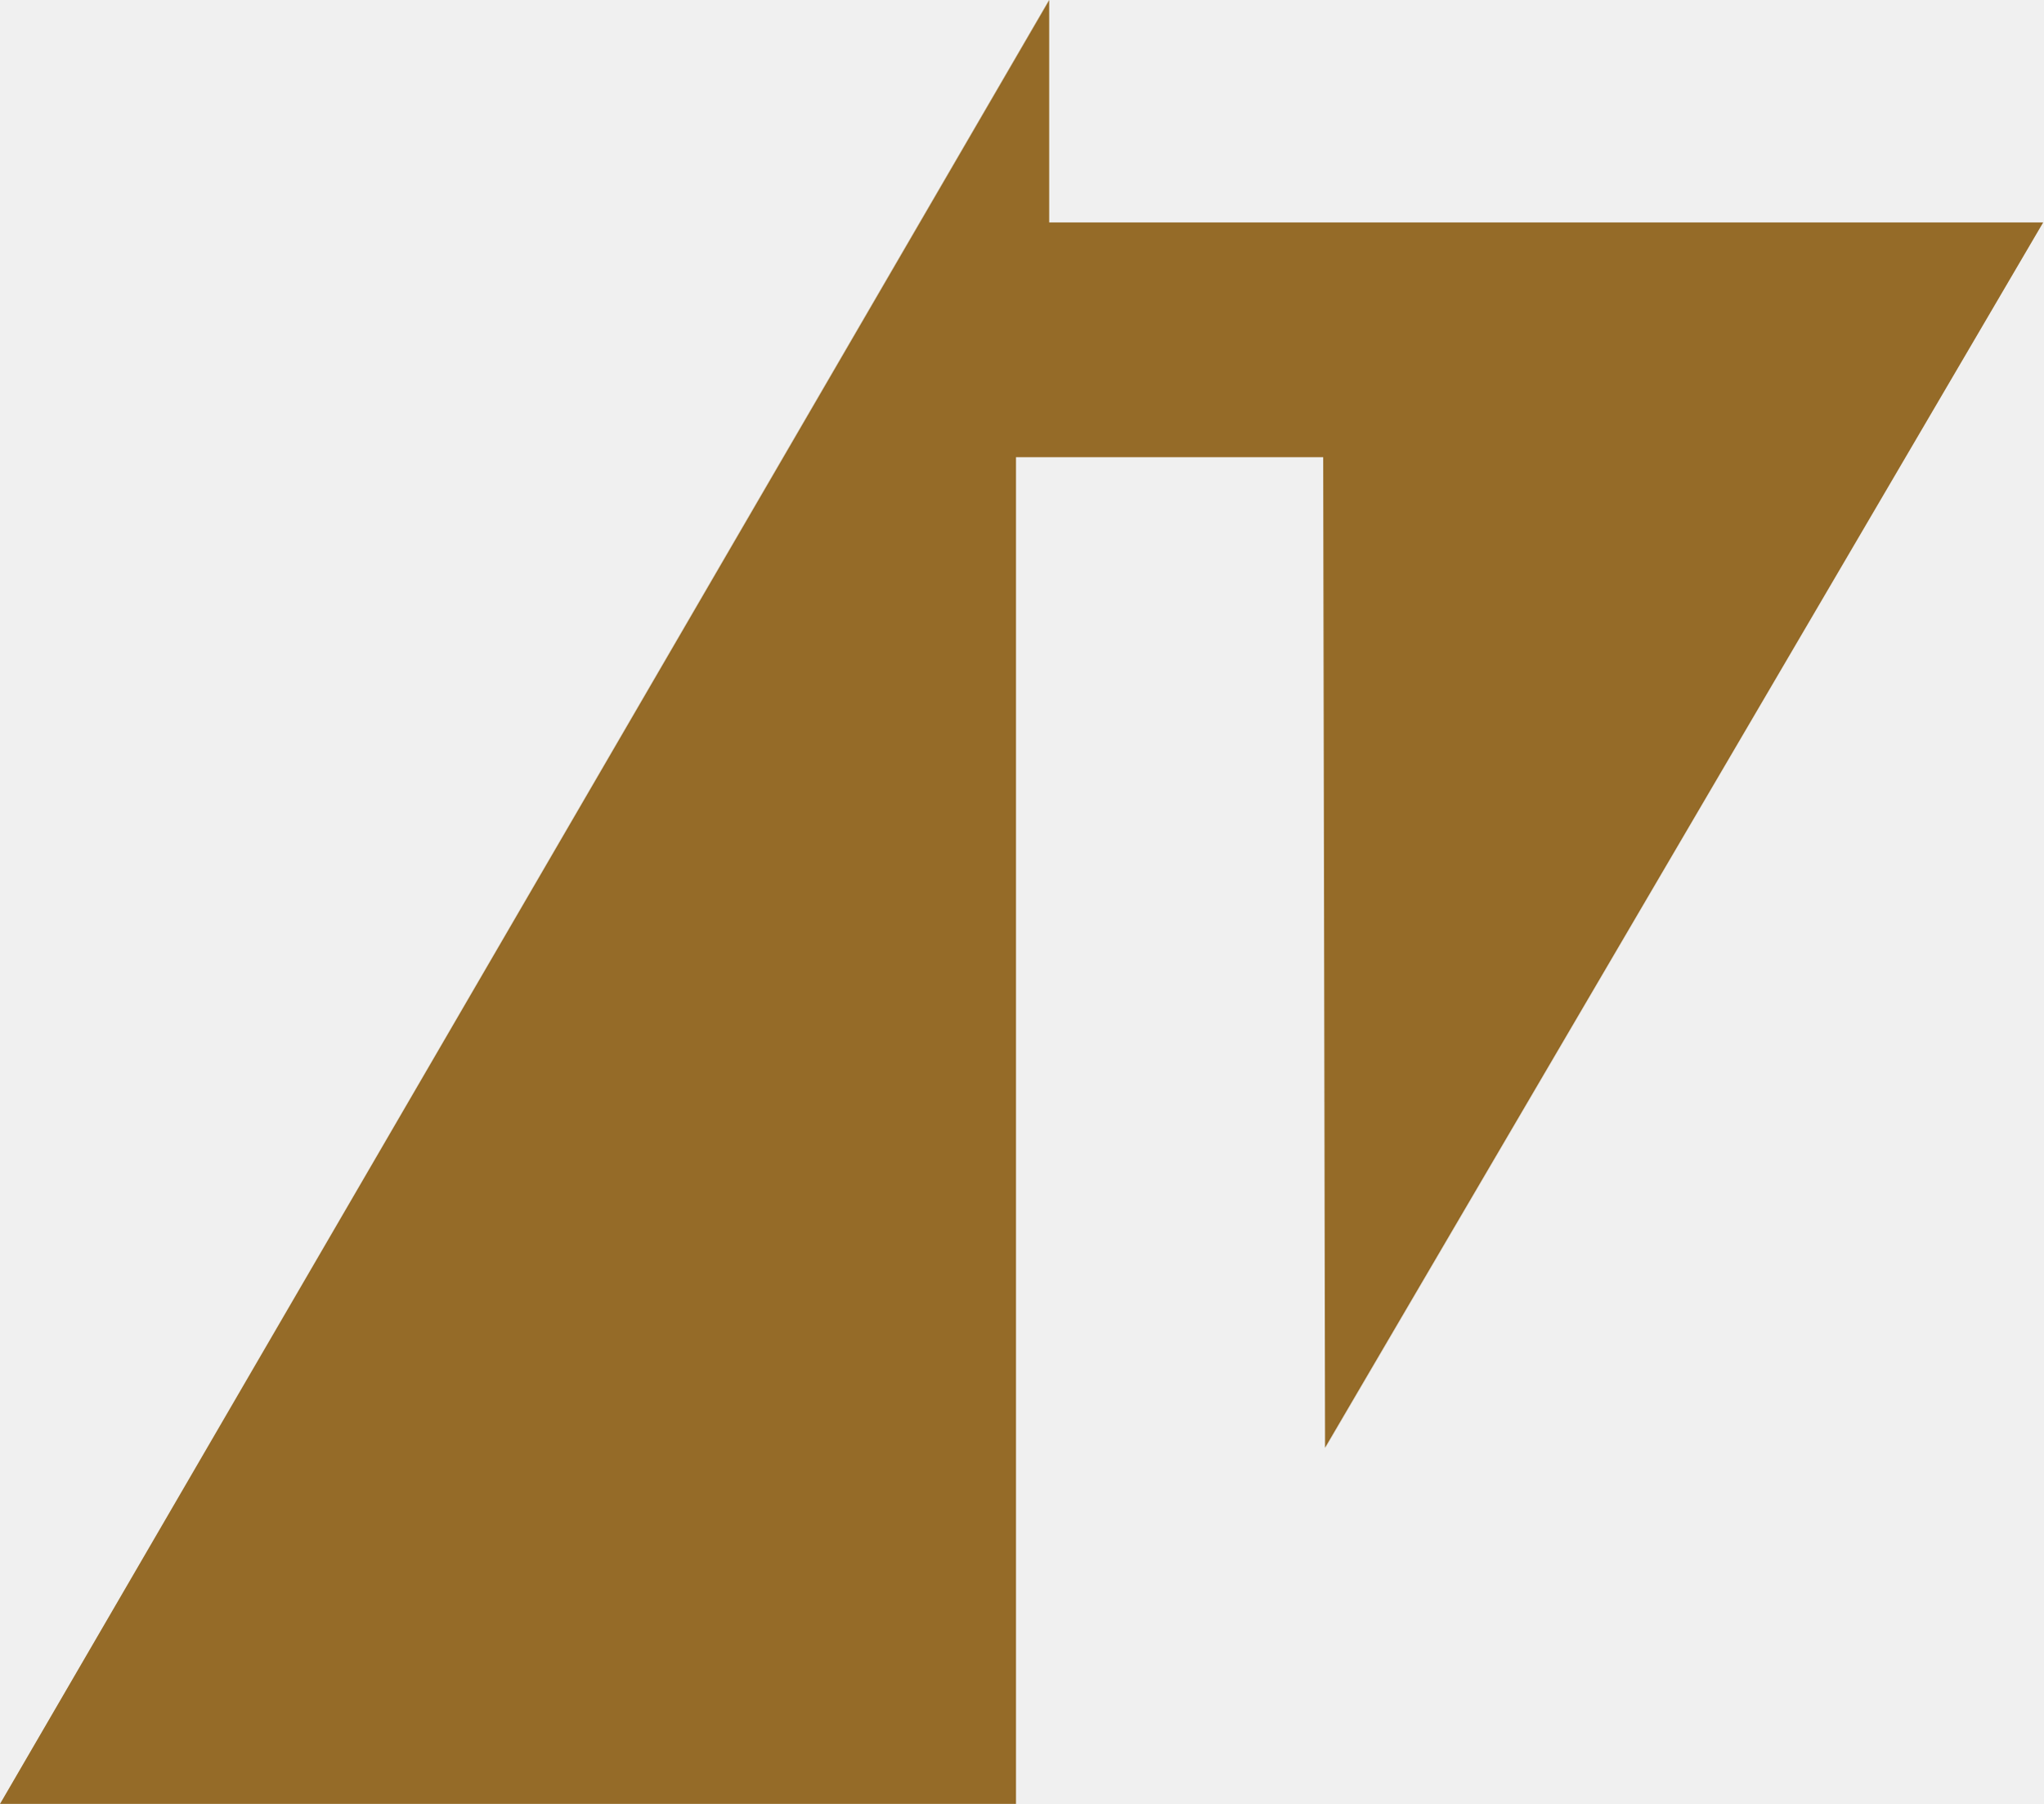
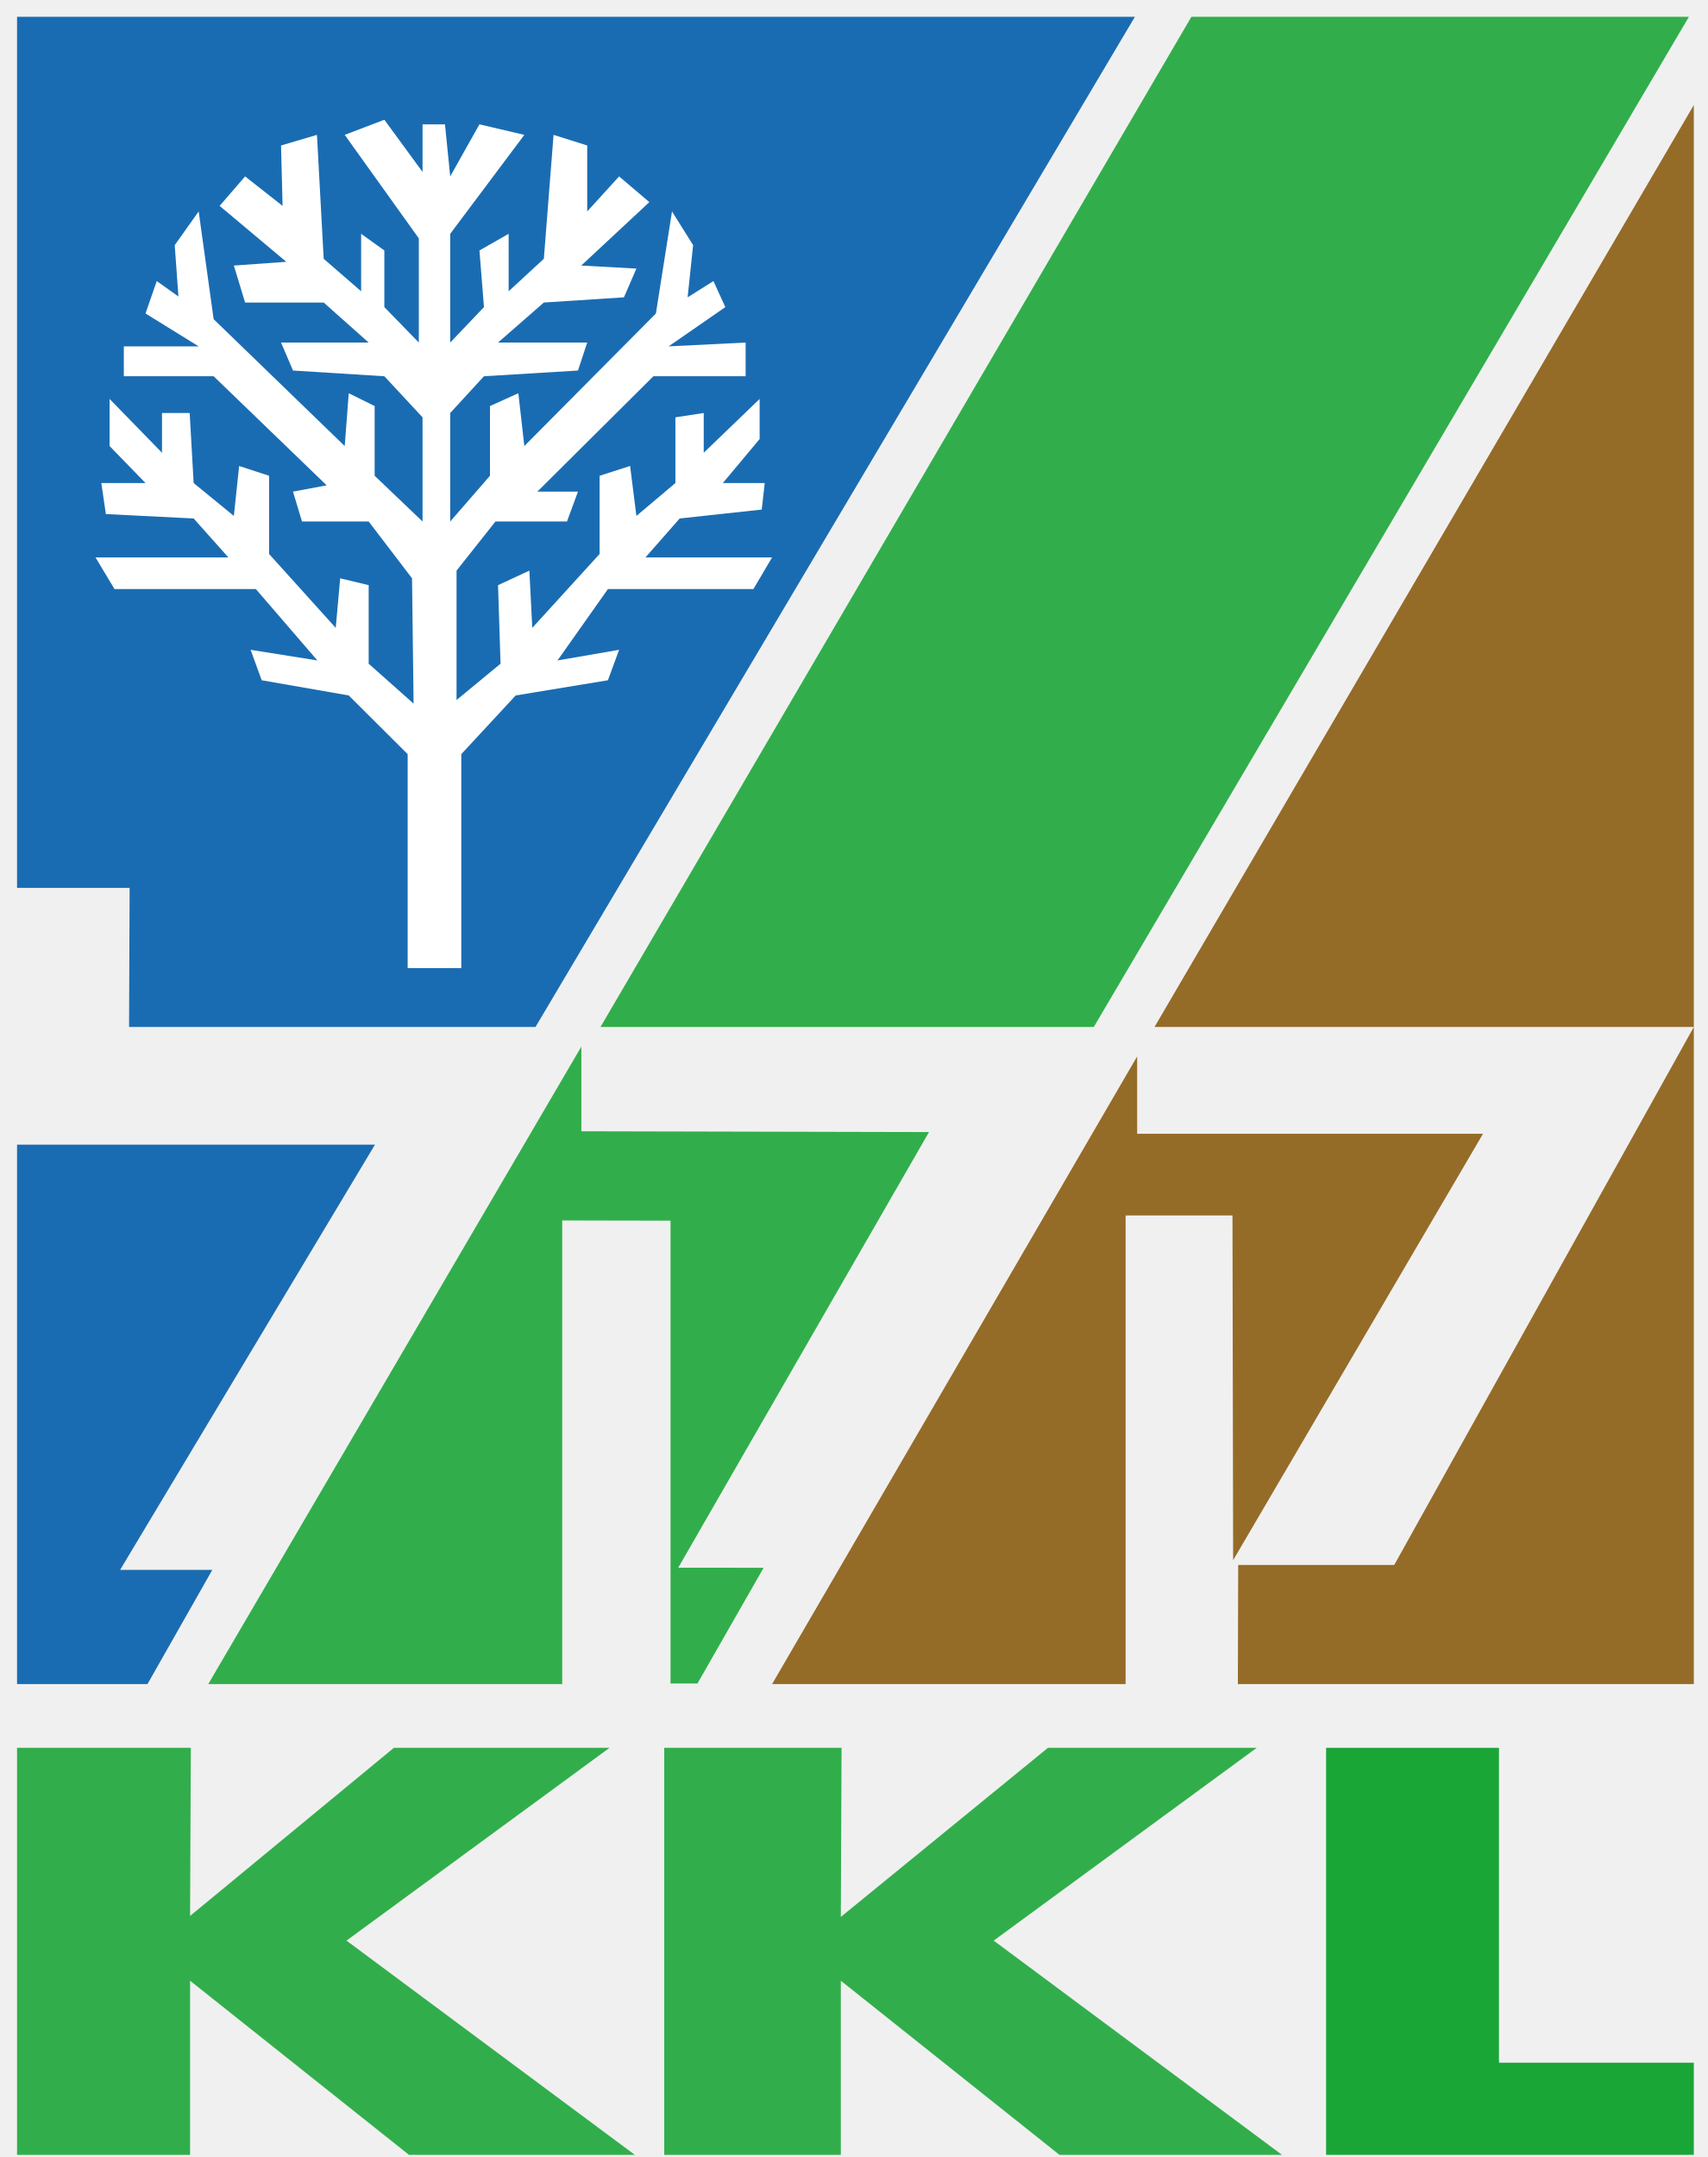
- <svg xmlns="http://www.w3.org/2000/svg" width="145" height="128" viewBox="0 0 145 128" fill="none">
-   <path d="M74.459 15.784V0L0 128H72.103V32.441H93.904L94.037 102.734L145 15.784H74.459Z" fill="#956B28" />
+ <svg xmlns="http://www.w3.org/2000/svg" width="95" height="120" viewBox="0 0 95 120" fill="none">
+   <path d="M63.276 63.076V58.77L42.962 93.69H62.633V67.62H68.581L68.617 86.797L82.52 63.076H63.276Z" fill="#956B28" />
+   <path d="M94.251 57.133V5.844L64.242 57.133H94.251Z" fill="#956B28" />
+   <path d="M94.251 93.69V57.133L77.581 87.063H68.898L68.88 93.69H94.251Z" fill="#956B28" />
+   <path d="M93.978 0.933H66.296L33.414 57.133H60.863L93.978 0.933Z" fill="#31AE4B" />
+   <path d="M32.349 62.936V58.224L11.589 93.69H31.284V67.897L37.31 67.909V93.658H38.809L42.491 87.219L37.74 87.215L51.693 62.98L32.349 62.936Z" fill="#31AE4B" />
+   <path d="M83.408 97.236H73.79V119.88H94.251V114.754H83.408V97.236Z" fill="#1AA537" />
+   <path d="M69.929 97.236H58.313L46.787 106.643L46.828 97.236H36.961V119.88H46.787V110.193L58.953 119.88H71.335L55.293 107.962L69.929 97.236Z" fill="#31AE4B" />
+   <path d="M33.917 97.236H21.918L10.577 106.589L10.618 97.236H0.949V119.88H10.577V110.193L22.757 119.88H35.324L19.281 107.962L33.917 97.236Z" fill="#31AE4B" />
+   <path d="M20.865 63.68H0.949V93.69H8.206L11.813 87.339H6.682L20.865 63.68Z" fill="#1A6CB2" />
+   <path d="M0.949 49.394V0.933H63.151L29.797 57.133H7.182L7.213 49.394H0.949Z" fill="#1A6CB2" />
+   <path d="M12.707 31.01L10.775 28.844L5.891 28.599L5.638 26.873H8.097L6.098 24.815V22.195L9.015 25.188V22.976H10.555L10.775 26.873L13.013 28.703L13.306 25.924L14.972 26.468V30.819L18.681 34.93L18.929 32.173L20.514 32.554V36.923L23.013 39.144L22.927 32.173L20.514 29.012H16.804L16.304 27.35L18.177 27L11.888 20.932H6.89V19.27H11.055L8.097 17.44L8.722 15.637L9.929 16.495L9.722 13.638L11.055 11.763L11.888 17.758L19.181 24.815L19.406 21.877L20.847 22.59V26.468L23.512 29.012V23.217L21.387 20.932L16.304 20.614L15.638 19.057H20.514L18.011 16.831H13.639L13.013 14.774L15.931 14.565L12.221 11.454L13.639 9.814L15.724 11.454L15.638 8.093L17.637 7.503L18.011 14.397L20.095 16.204V13.007L21.387 13.934V17.085L23.305 19.057V13.261L19.181 7.503L21.387 6.662L23.512 9.565V6.917H24.76L25.052 9.814L26.678 6.917L29.176 7.503L25.052 13.007V19.057L26.93 17.085L26.678 13.934L28.303 13.007V16.204L30.262 14.397L30.802 7.503L32.675 8.093V11.763L34.449 9.814L36.132 11.245L32.342 14.774L35.412 14.942L34.719 16.541L30.262 16.831L27.713 19.057H32.675L32.161 20.614L26.93 20.932L25.052 22.976V29.012L27.263 26.468V22.59L28.843 21.877L29.176 24.815L36.497 17.44L37.393 11.763L38.568 13.638L38.262 16.541L39.698 15.637L40.36 17.085L37.204 19.27L41.49 19.057V20.932H36.358L29.901 27.35H32.161L31.549 29.012H27.569L25.404 31.746V38.944L27.853 36.923L27.713 32.554L29.456 31.746L29.618 34.93L33.364 30.819V26.468L35.061 25.924L35.412 28.703L37.582 26.873V23.217L39.158 22.976V25.188L42.269 22.195V24.425L40.221 26.873H42.553L42.386 28.349L37.821 28.844L35.916 31.01H42.962L41.922 32.772H33.827L31.022 36.742L34.449 36.151L33.827 37.845L28.695 38.69L25.669 41.955V53.859H22.684V41.955L19.406 38.69L14.562 37.845L13.945 36.151L17.66 36.742L14.238 32.772H6.372L5.314 31.01H12.707Z" fill="white" />
</svg>
